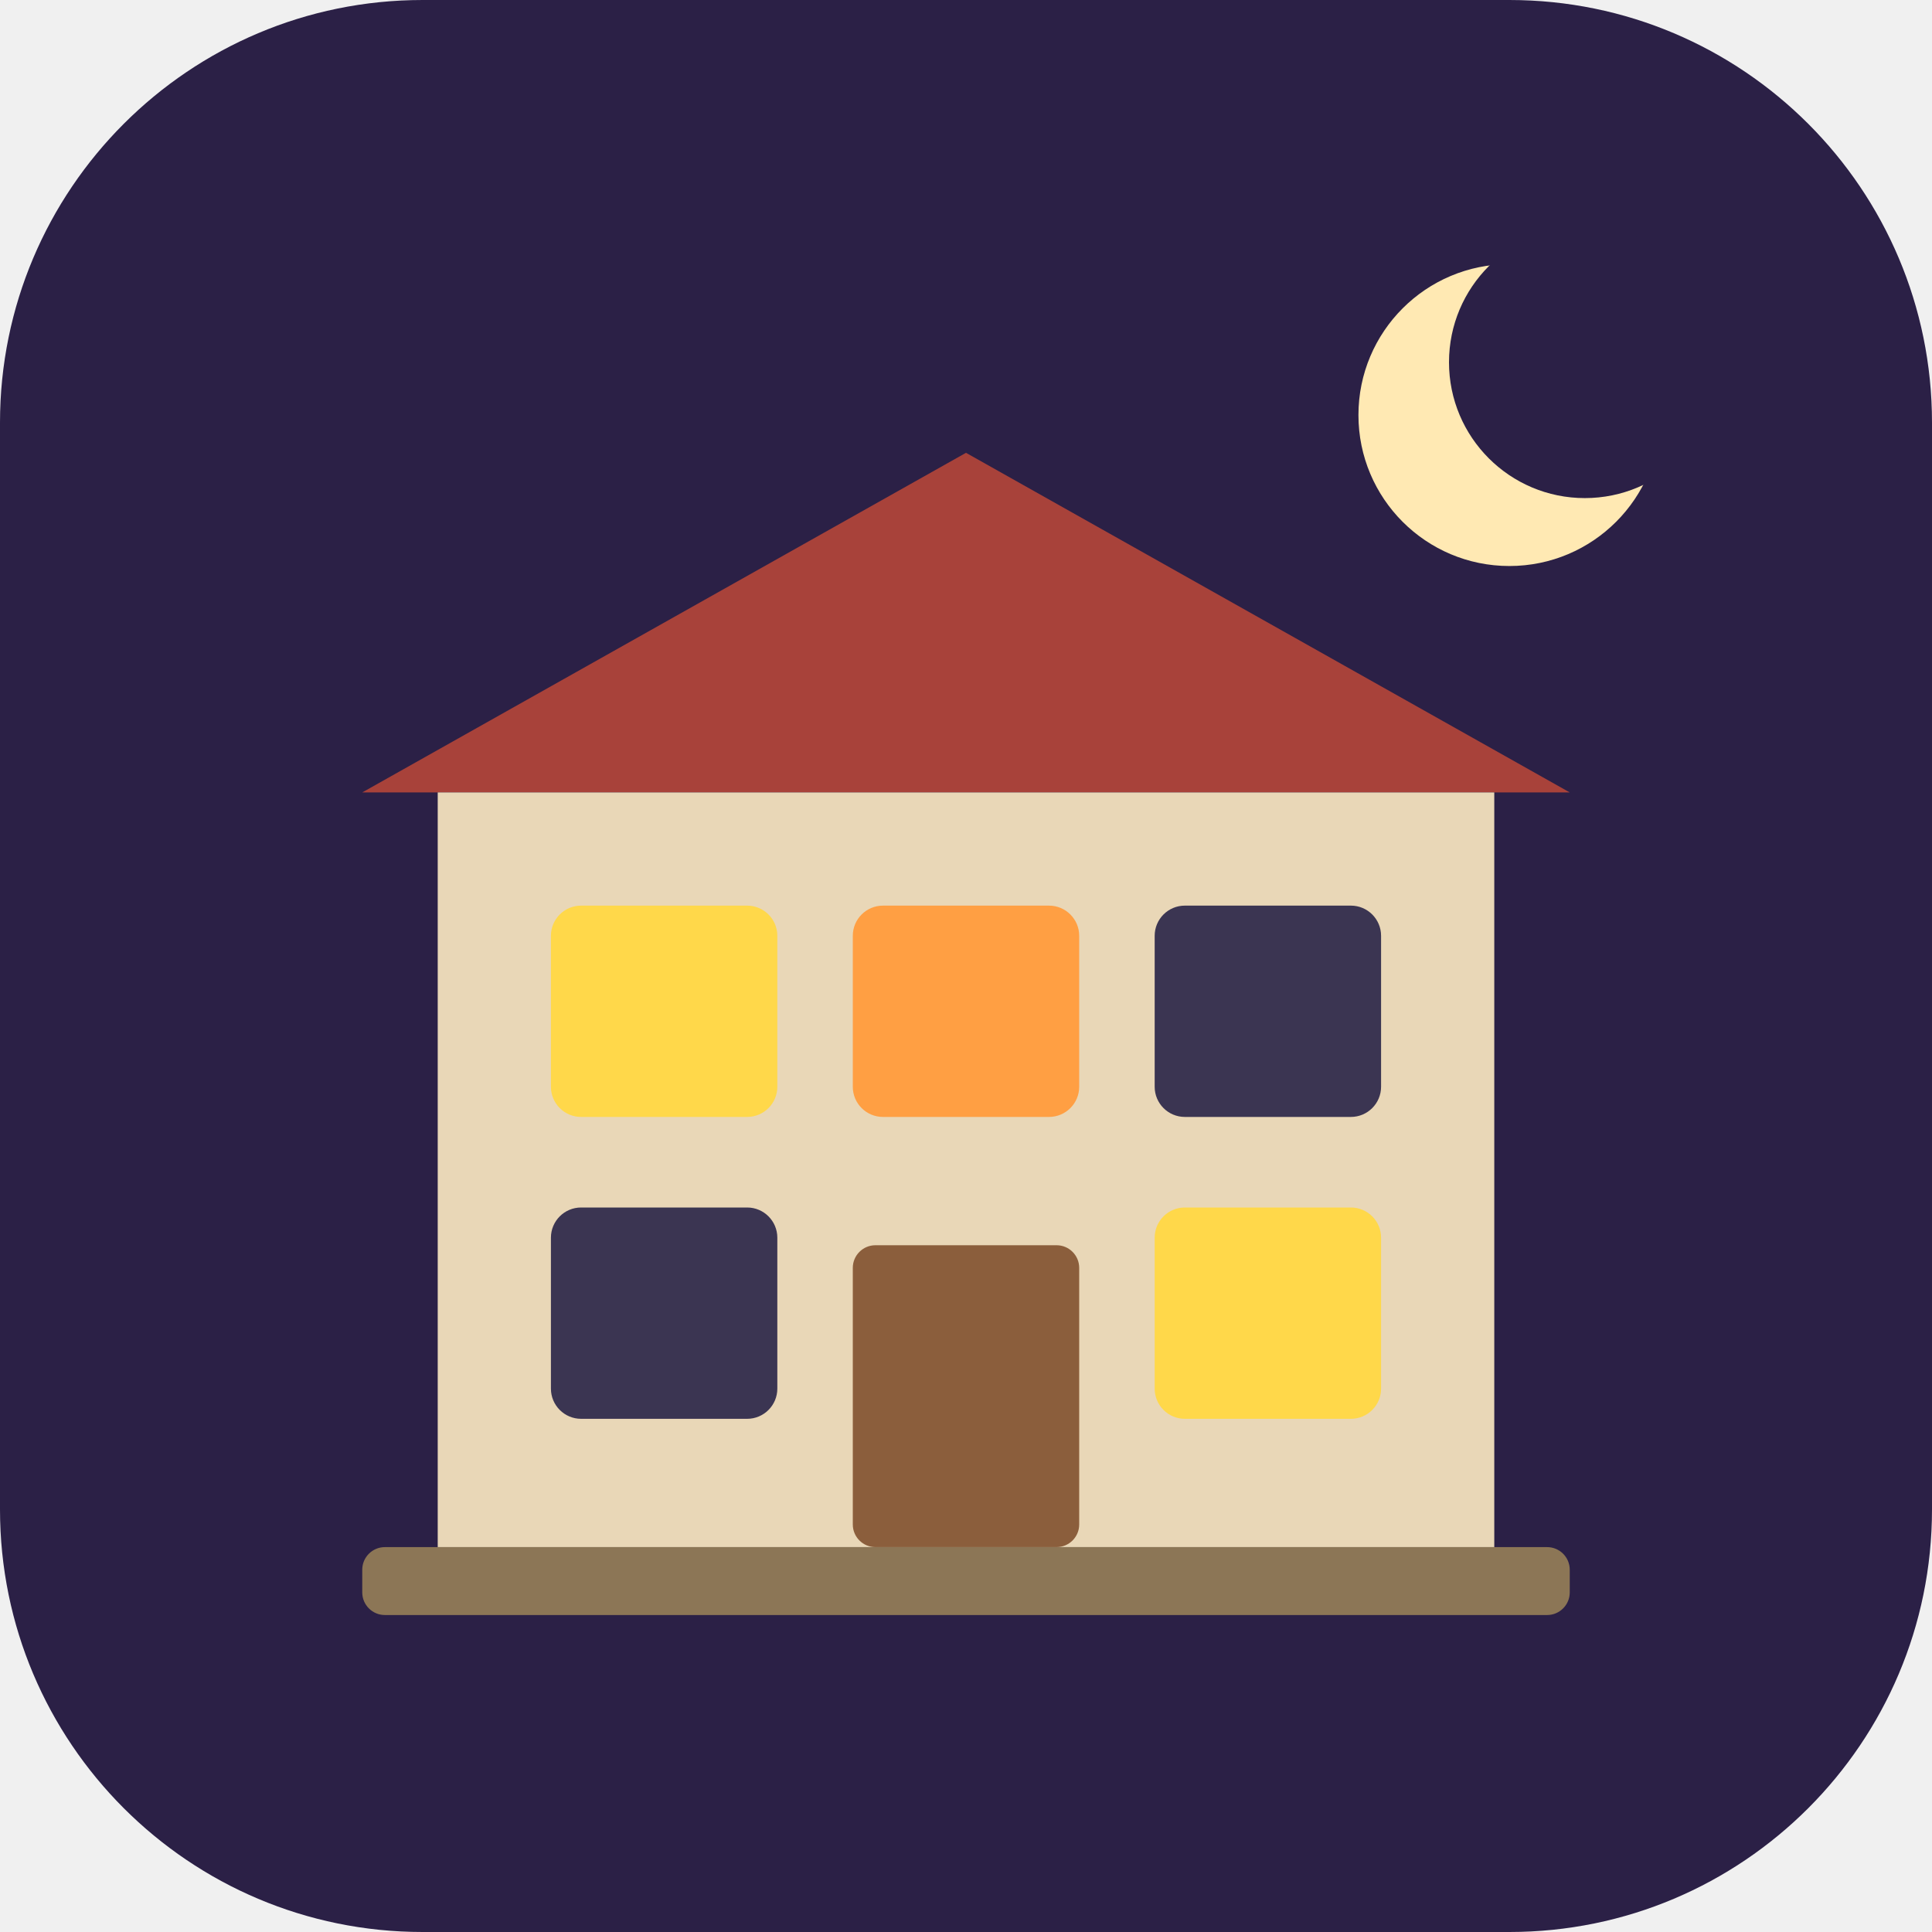
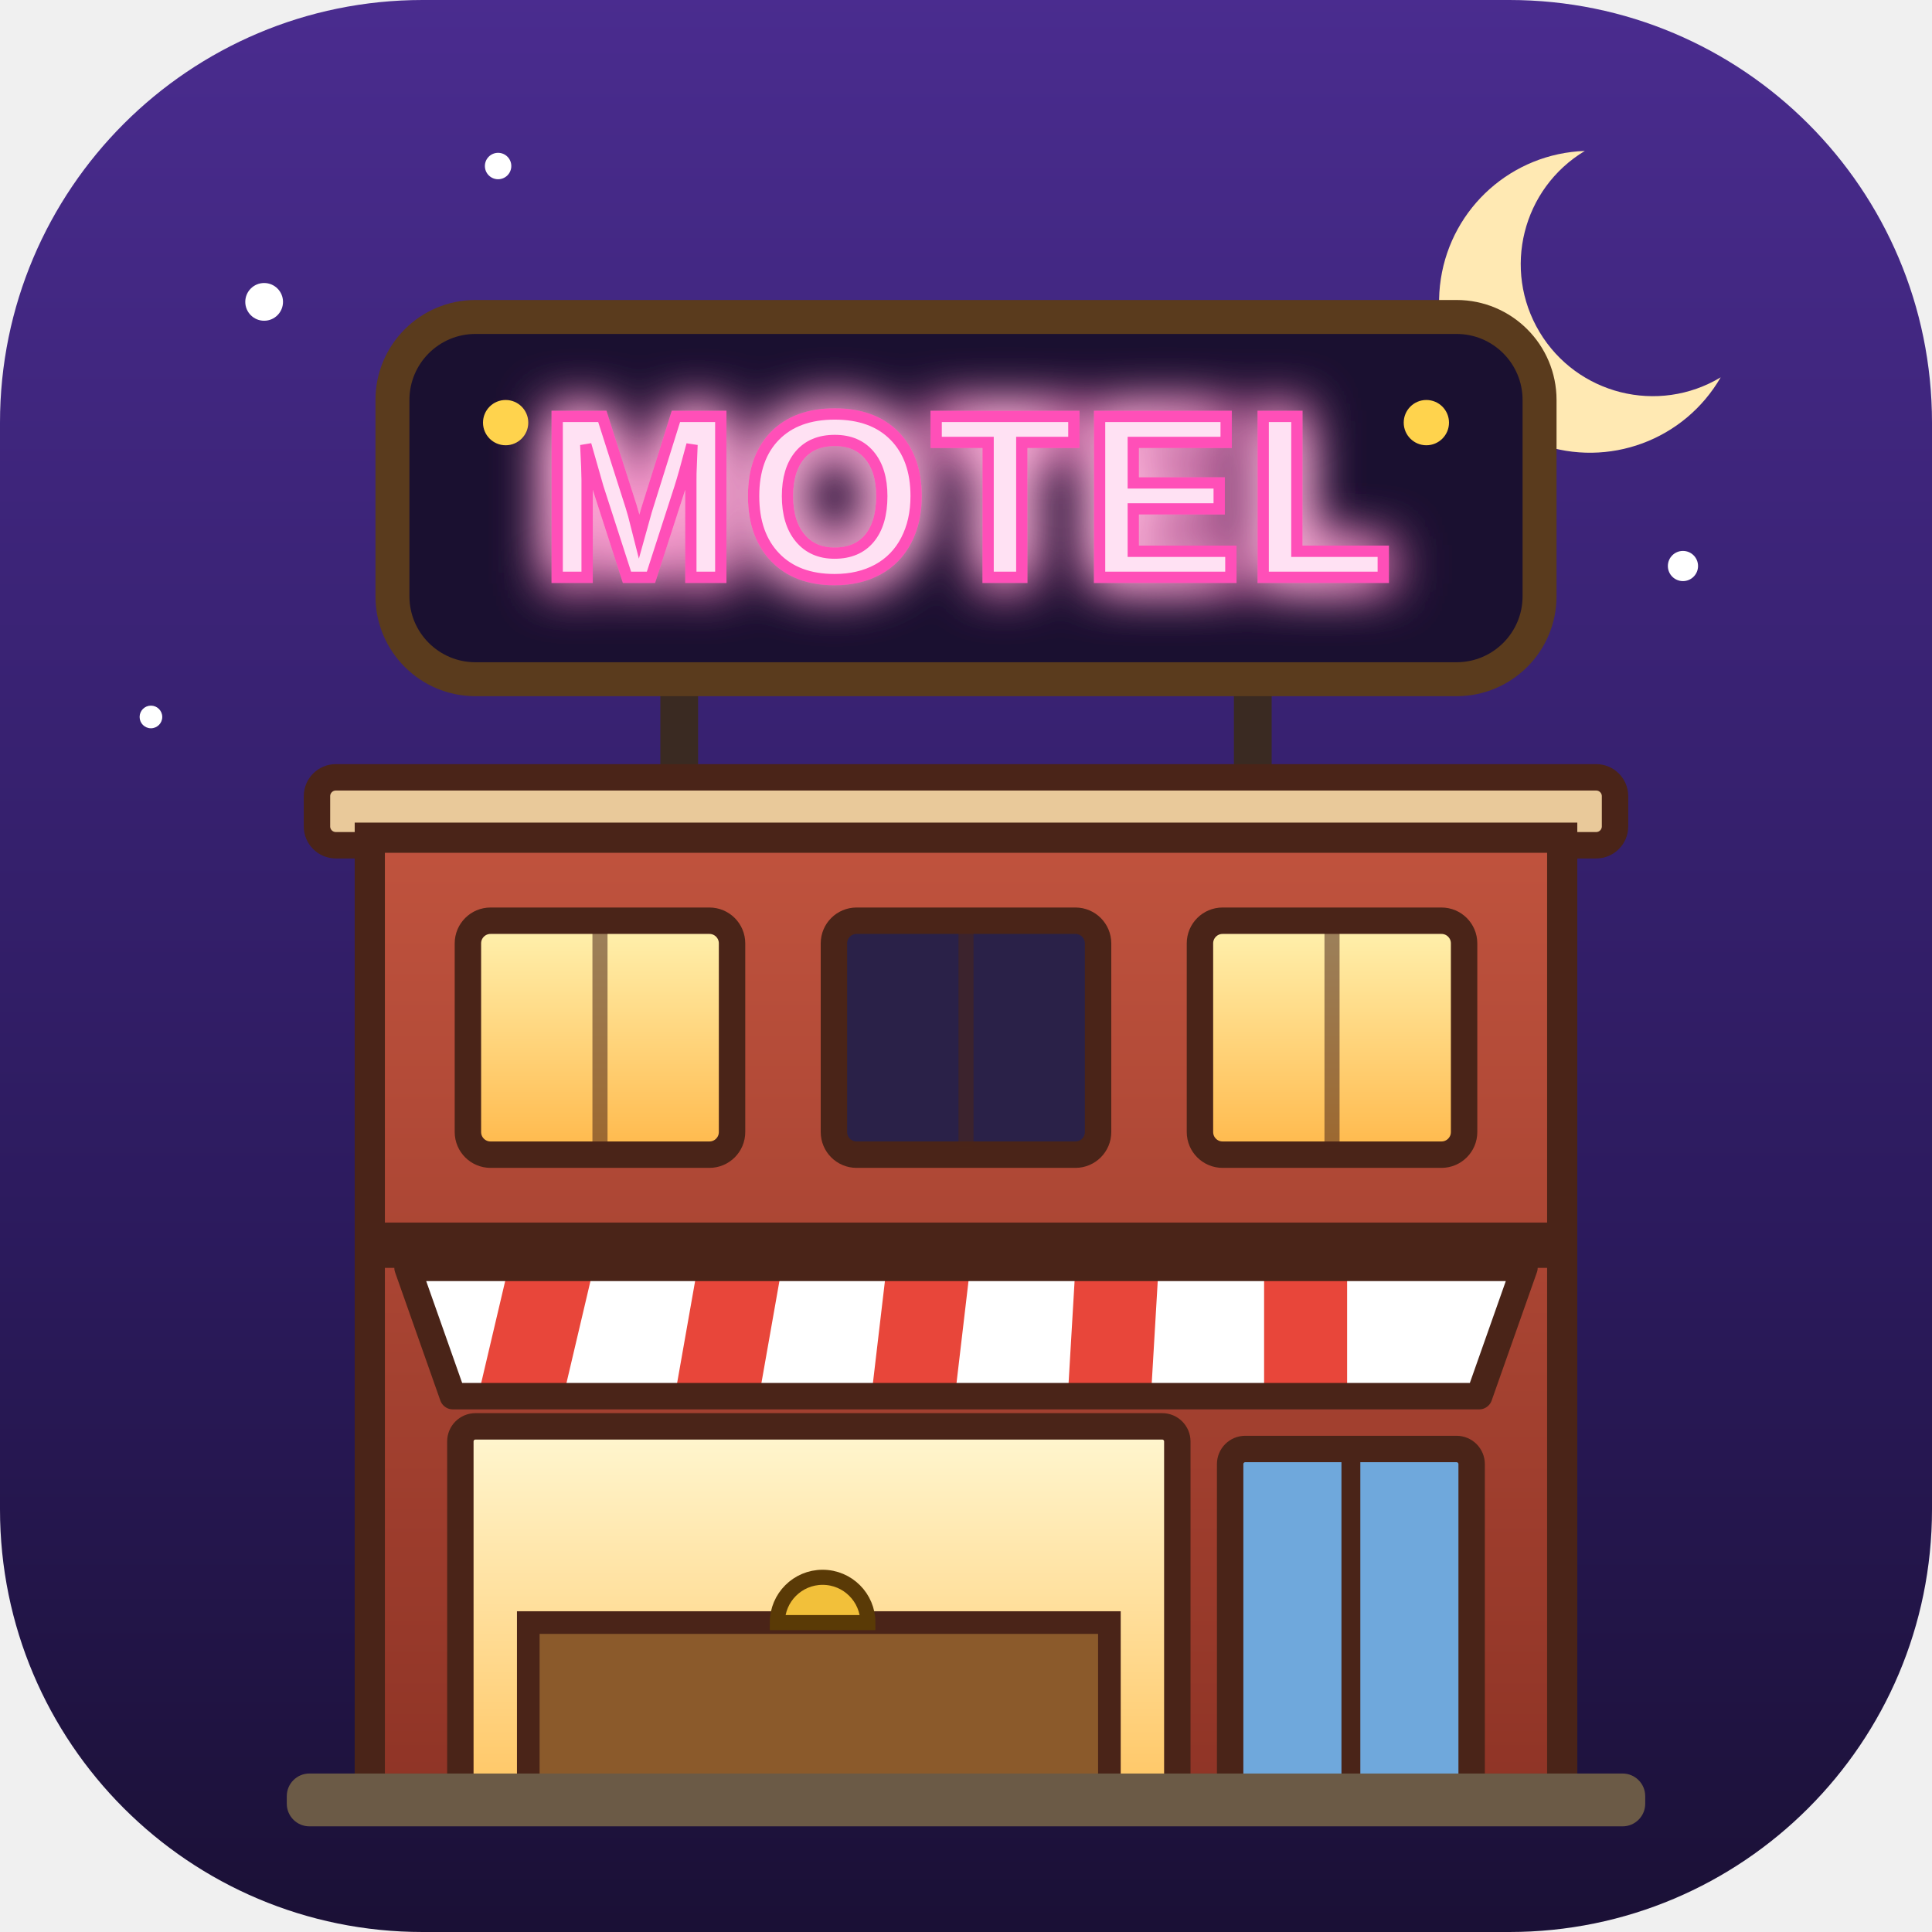
<svg xmlns="http://www.w3.org/2000/svg" viewBox="0 0 512 512">
-   <rect width="512" height="512" rx="112" fill="#2b2046" />
-   <circle cx="400" cy="110" r="40" fill="#ffe9b3" />
-   <circle cx="420" cy="96" r="36" fill="#2b2046" />
-   <path d="M96 210 L256 120 L416 210 Z" fill="#a8423a" />
-   <rect x="116" y="210" width="280" height="200" fill="#e9d7b7" />
-   <rect x="146" y="240" width="60" height="56" rx="8" fill="#ffd84a" />
-   <rect x="226" y="240" width="60" height="56" rx="8" fill="#ff9f43" />
-   <rect x="306" y="240" width="60" height="56" rx="8" fill="#3b3552" />
-   <rect x="146" y="320" width="60" height="56" rx="8" fill="#3b3552" />
-   <rect x="226" y="330" width="60" height="80" rx="6" fill="#8b5e3c" />
-   <rect x="306" y="320" width="60" height="56" rx="8" fill="#ffd84a" />
-   <rect x="96" y="410" width="320" height="18" rx="6" fill="#8c7656" />
+   <defs>
+     <linearGradient id="sky" x1="0" y1="0" x2="0" y2="1">
+       <stop offset="0" stop-color="#4a2c8f" />
+       <stop offset=".65" stop-color="#2b1a5c" />
+       <stop offset="1" stop-color="#1a1035" />
+     </linearGradient>
+     <linearGradient id="brick" x1="0" y1="0" x2="0" y2="1">
+       <stop offset="0" stop-color="#c0533e" />
+       <stop offset="1" stop-color="#8f3426" />
+     </linearGradient>
+     <linearGradient id="win" x1="0" y1="0" x2="0" y2="1">
+       <stop offset="0" stop-color="#fff2b0" />
+       <stop offset="1" stop-color="#ffb84a" />
+     </linearGradient>
+     <linearGradient id="lobby" x1="0" y1="0" x2="0" y2="1">
+       <stop offset="0" stop-color="#fff7d1" />
+       <stop offset="1" stop-color="#ffc766" />
+     </linearGradient>
+     <filter id="neon" x="-30%" y="-60%" width="160%" height="220%">
+       <feGaussianBlur stdDeviation="7" result="b" />
+       <feMerge>
+         <feMergeNode in="b" />
+         <feMergeNode in="b" />
+         <feMergeNode in="SourceGraphic" />
+       </feMerge>
+     </filter>
+   </defs>
+   <rect width="512" height="512" rx="112" fill="url(#sky)" />
+   <g fill="#fff">
+     <circle cx="70" cy="80" r="5" />
+     <circle cx="132" cy="44" r="3.5" />
+     <circle cx="446" cy="150" r="4" />
+     <circle cx="40" cy="190" r="3" />
+   </g>
+   <path d="M420 40 a40 40 0 1 0 36 60 a32 32 0 1 1 -36 -60z" fill="#ffe9b3" />
+   <g stroke="#3a2a22" stroke-width="10">
+     <path d="M180 176 V206 M332 176 V206" />
+   </g>
+   <rect x="104" y="84" width="304" height="96" rx="22" fill="#1a1030" stroke="#5a3b1d" stroke-width="9" />
+   <g filter="url(#neon)">
+     <text x="256" y="153" text-anchor="middle" font-family="Arial Black, Arial, sans-serif" font-weight="900" font-size="62" letter-spacing="2" fill="#ffe1f3" stroke="#ff4fb8" stroke-width="3">MOTEL</text>
+   </g>
+   <g fill="#ffd34d">
+     <circle cx="134" cy="112" r="6" />
+     <circle cx="378" cy="112" r="6" />
+   </g>
+   <rect x="84" y="206" width="344" height="18" rx="5" fill="#e9c99a" stroke="#4a2418" stroke-width="7" />
+   <rect x="98" y="222" width="316" height="252" fill="url(#brick)" stroke="#4a2418" stroke-width="8" />
+   <g stroke="#4a2418" stroke-width="7">
+     <rect x="124" y="244" width="70" height="62" rx="6" fill="url(#win)" />
+     <rect x="221" y="244" width="70" height="62" rx="6" fill="#2a2148" />
+     <rect x="318" y="244" width="70" height="62" rx="6" fill="url(#win)" />
+   </g>
+   <g stroke="#4a2418" stroke-width="4" opacity=".55">
+     <path d="M159 246 V304 M353 246 V304 M256 246 V304" />
+   </g>
+   <rect x="98" y="324" width="316" height="12" fill="#4a2418" />
+   <path d="M108 336 H404 L392 370 H120z" fill="#fff" />
+   <path d="M146 336 L138 370 M196 336 L190 370 M246 336 L242 370 M296 336 L294 370 M346 336 L346 370" stroke="#e8463a" stroke-width="22" />
+   <path d="M108 336 H404 L392 370 H120z" fill="none" stroke="#4a2418" stroke-width="7" stroke-linejoin="round" />
+   <rect x="122" y="378" width="190" height="96" rx="4" fill="url(#lobby)" stroke="#4a2418" stroke-width="7" />
+   <rect x="140" y="430" width="154" height="44" fill="#8b5a2b" stroke="#4a2418" stroke-width="6" />
+   <path d="M206 430 a12 12 0 0 1 24 0z" fill="#f2c03a" stroke="#5a3a06" stroke-width="4" />
+   <rect x="326" y="384" width="64" height="90" rx="4" fill="#6fa8dc" stroke="#4a2418" stroke-width="7" />
+   <path d="M358 386 V472" stroke="#4a2418" stroke-width="5" />
+   <rect x="76" y="470" width="360" height="14" rx="6" fill="#6b5a46" />
</svg>
